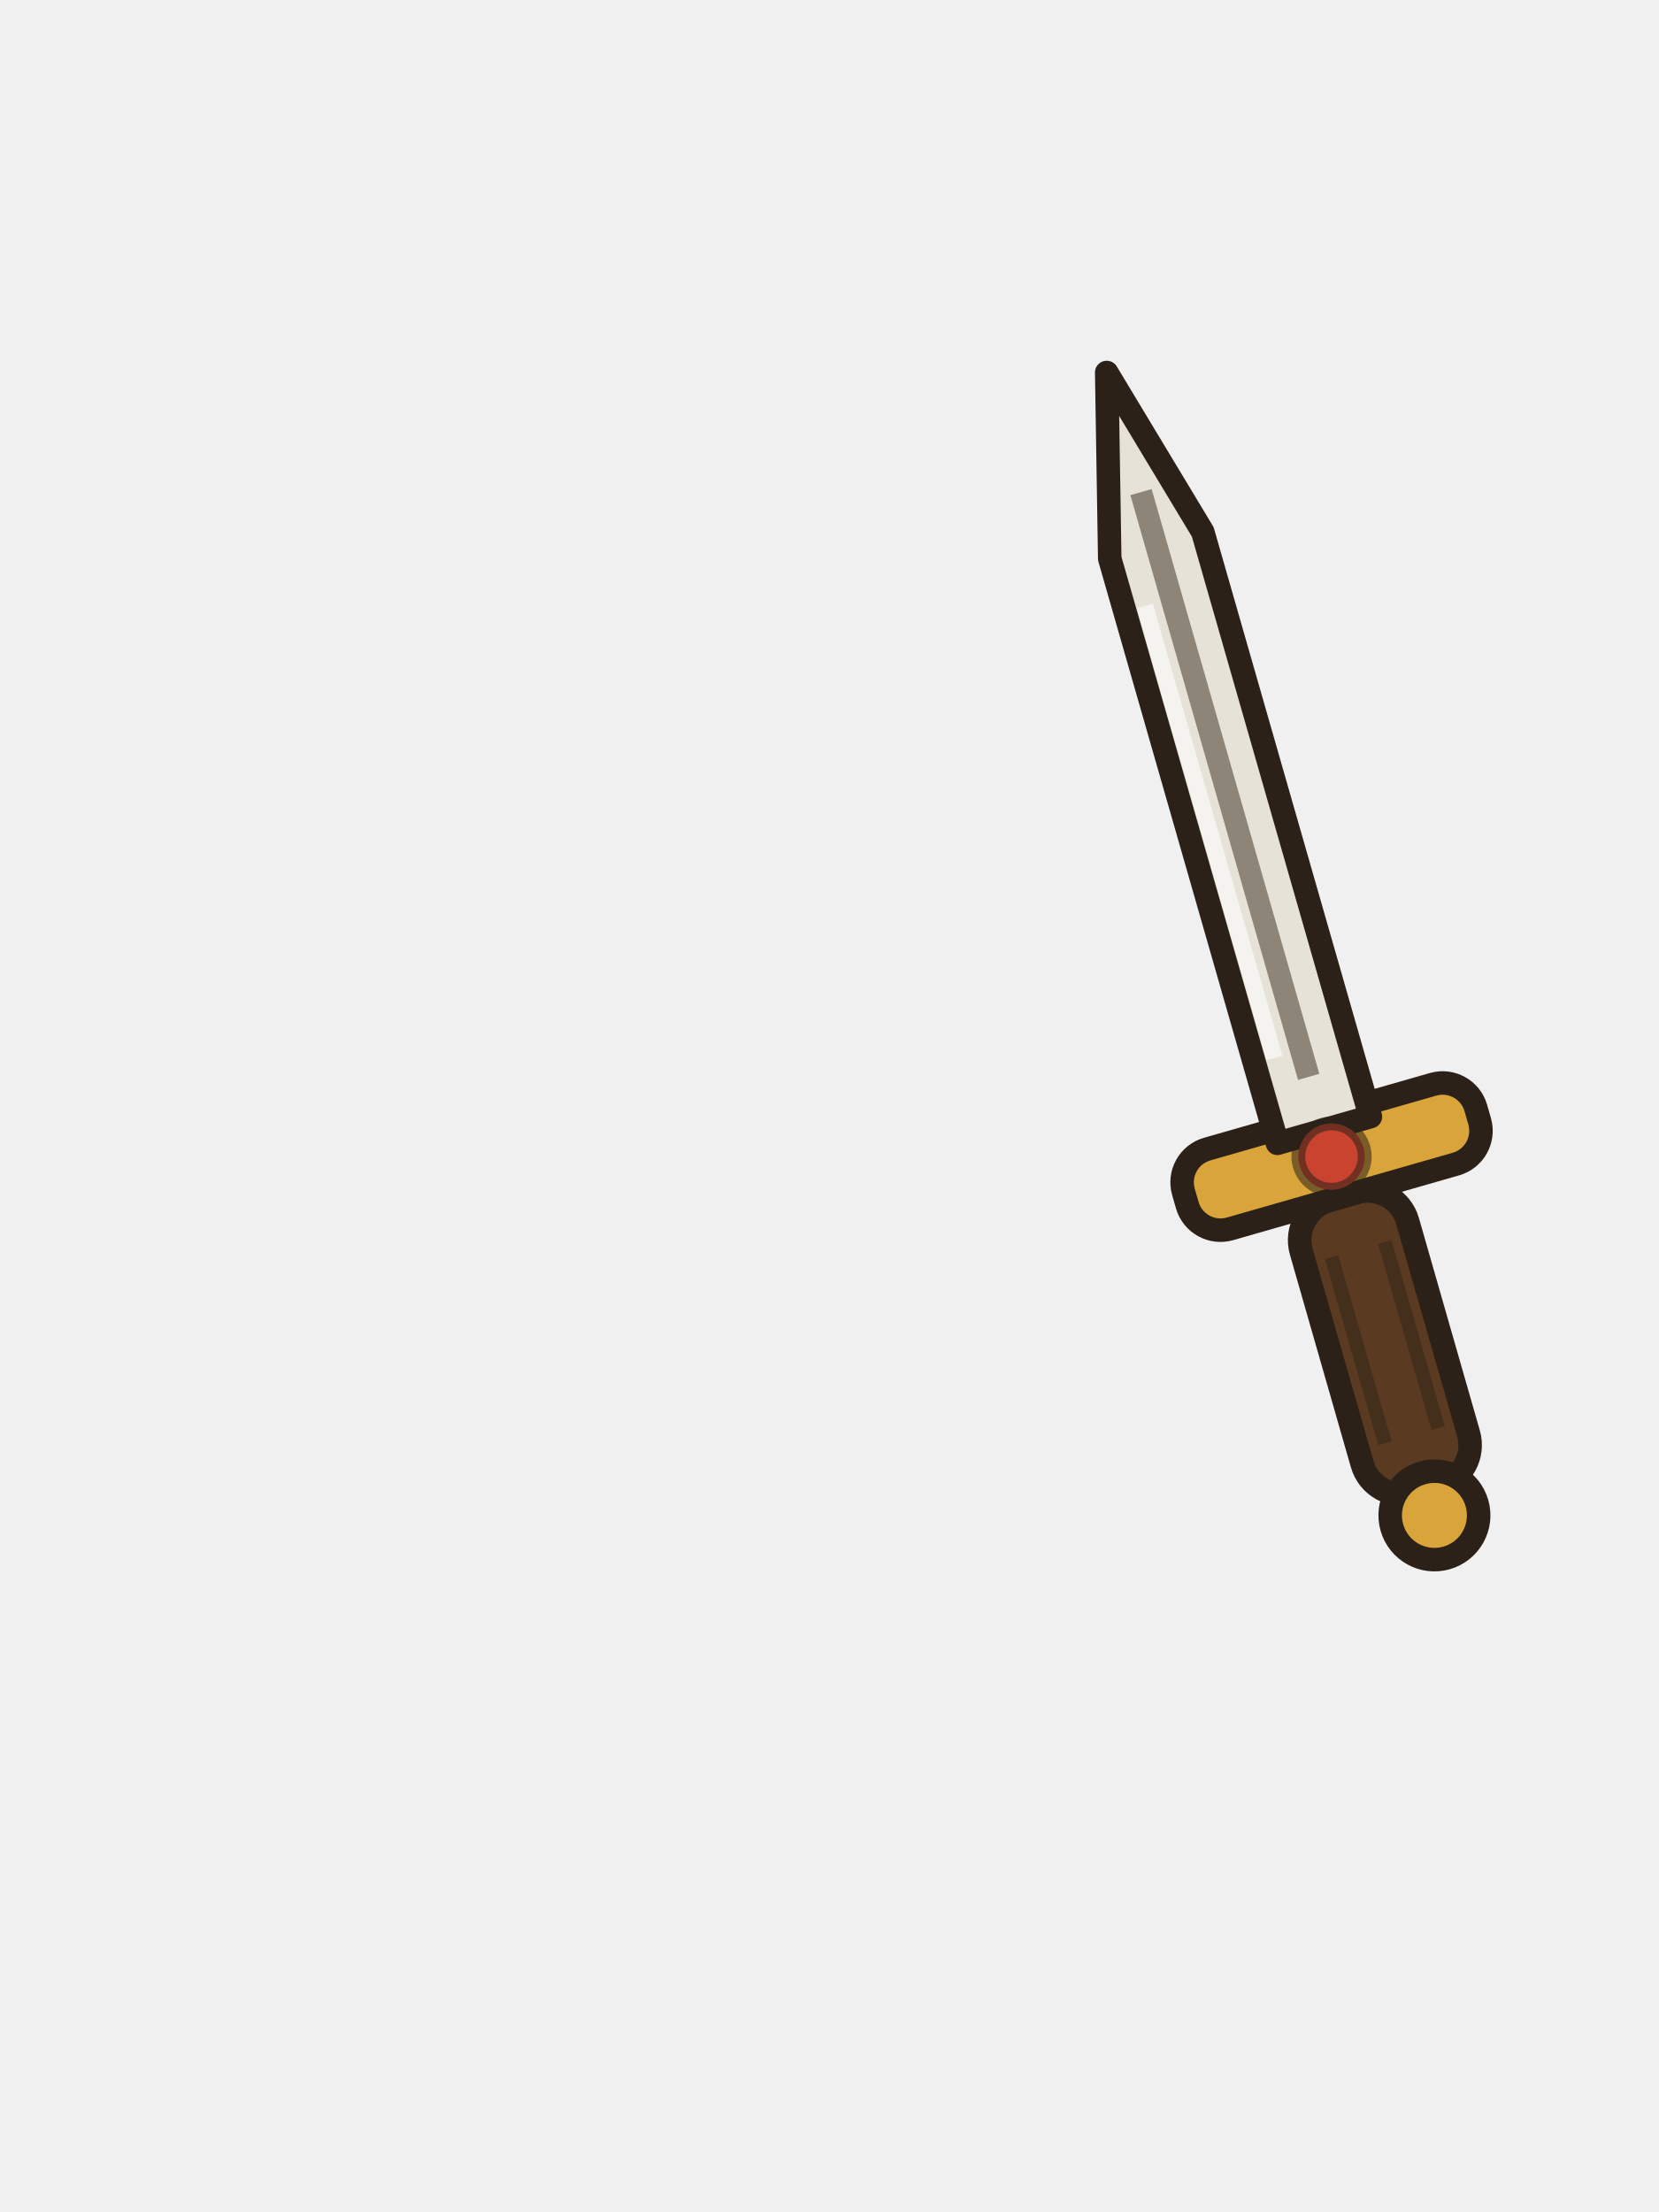
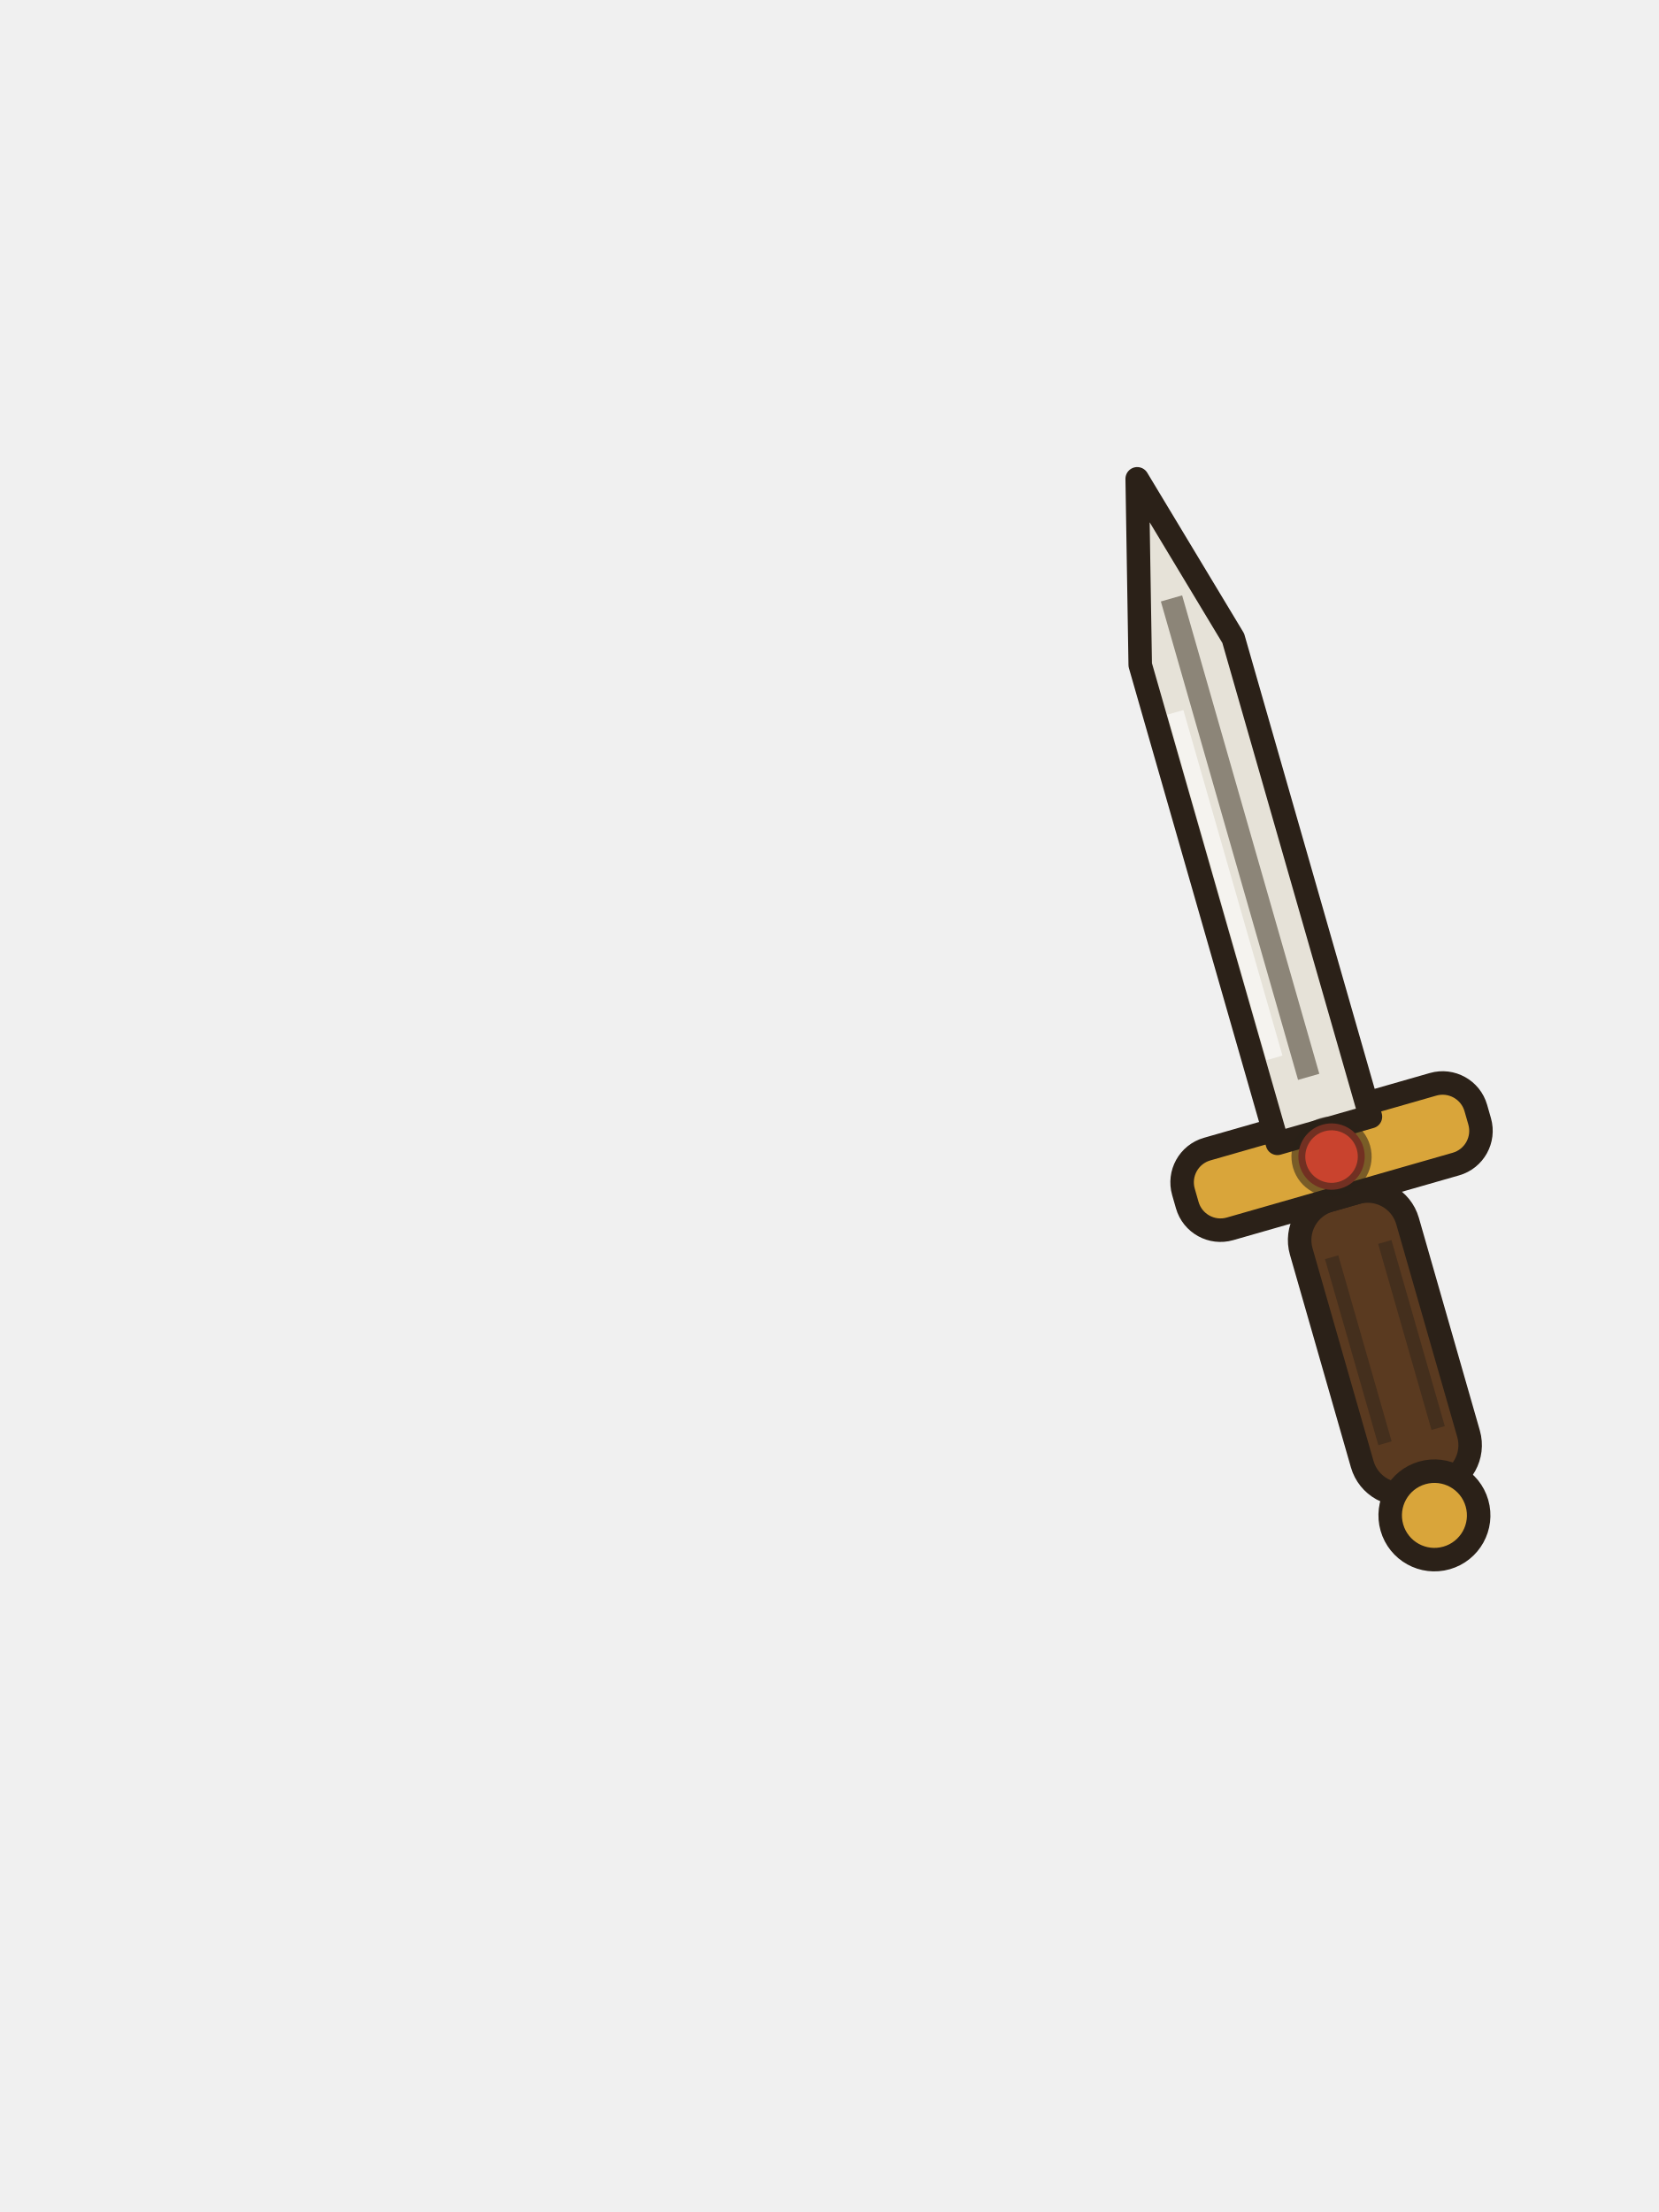
<svg xmlns="http://www.w3.org/2000/svg" width="120" height="160" viewBox="0 0 120 160">
  <g transform="rotate(-16 101 100)">
    <rect x="97" y="86" width="8" height="22" rx="3" fill="#5a3a20" stroke="#2b2118" stroke-width="1.7" stroke-linejoin="round" stroke-linecap="round" />
    <path d="M99,90 v14 M103,90 v14" stroke="#2b2118" stroke-width="1" opacity=".45" />
    <circle cx="101" cy="110" r="3.2" fill="#d9a53a" stroke="#2b2118" stroke-width="1.7" stroke-linejoin="round" stroke-linecap="round" />
    <rect x="90" y="80" width="22" height="6" rx="2.5" fill="#d9a53a" stroke="#2b2118" stroke-width="1.7" stroke-linejoin="round" stroke-linecap="round" />
-     <path d="M97.5,81 v-44 l3.5,-13 l3.5,13 v44z" fill="#e6e2d8" stroke="#2b2118" stroke-width="1.7" stroke-linejoin="round" stroke-linecap="round" />
-     <path d="M101,77 v-44" stroke="#8c8578" stroke-width="1.6" />
-     <path d="M99,75 v-34" stroke="#fff" stroke-width="1.2" opacity=".6" />
+     <path d="M97.5,81 v-36 l3.5,-13 l3.5,13 v36z" fill="#e6e2d8" stroke="#2b2118" stroke-width="1.7" stroke-linejoin="round" stroke-linecap="round" />
+     <path d="M101,77 v-36" stroke="#8c8578" stroke-width="1.6" />
+     <path d="M99,75 v-26" stroke="#fff" stroke-width="1.2" opacity=".6" />
    <circle cx="101" cy="83" r="2.4" fill="#c9432e" stroke="#2b2118" stroke-width="1" stroke-opacity=".55" stroke-linejoin="round" stroke-linecap="round" />
  </g>
</svg>
